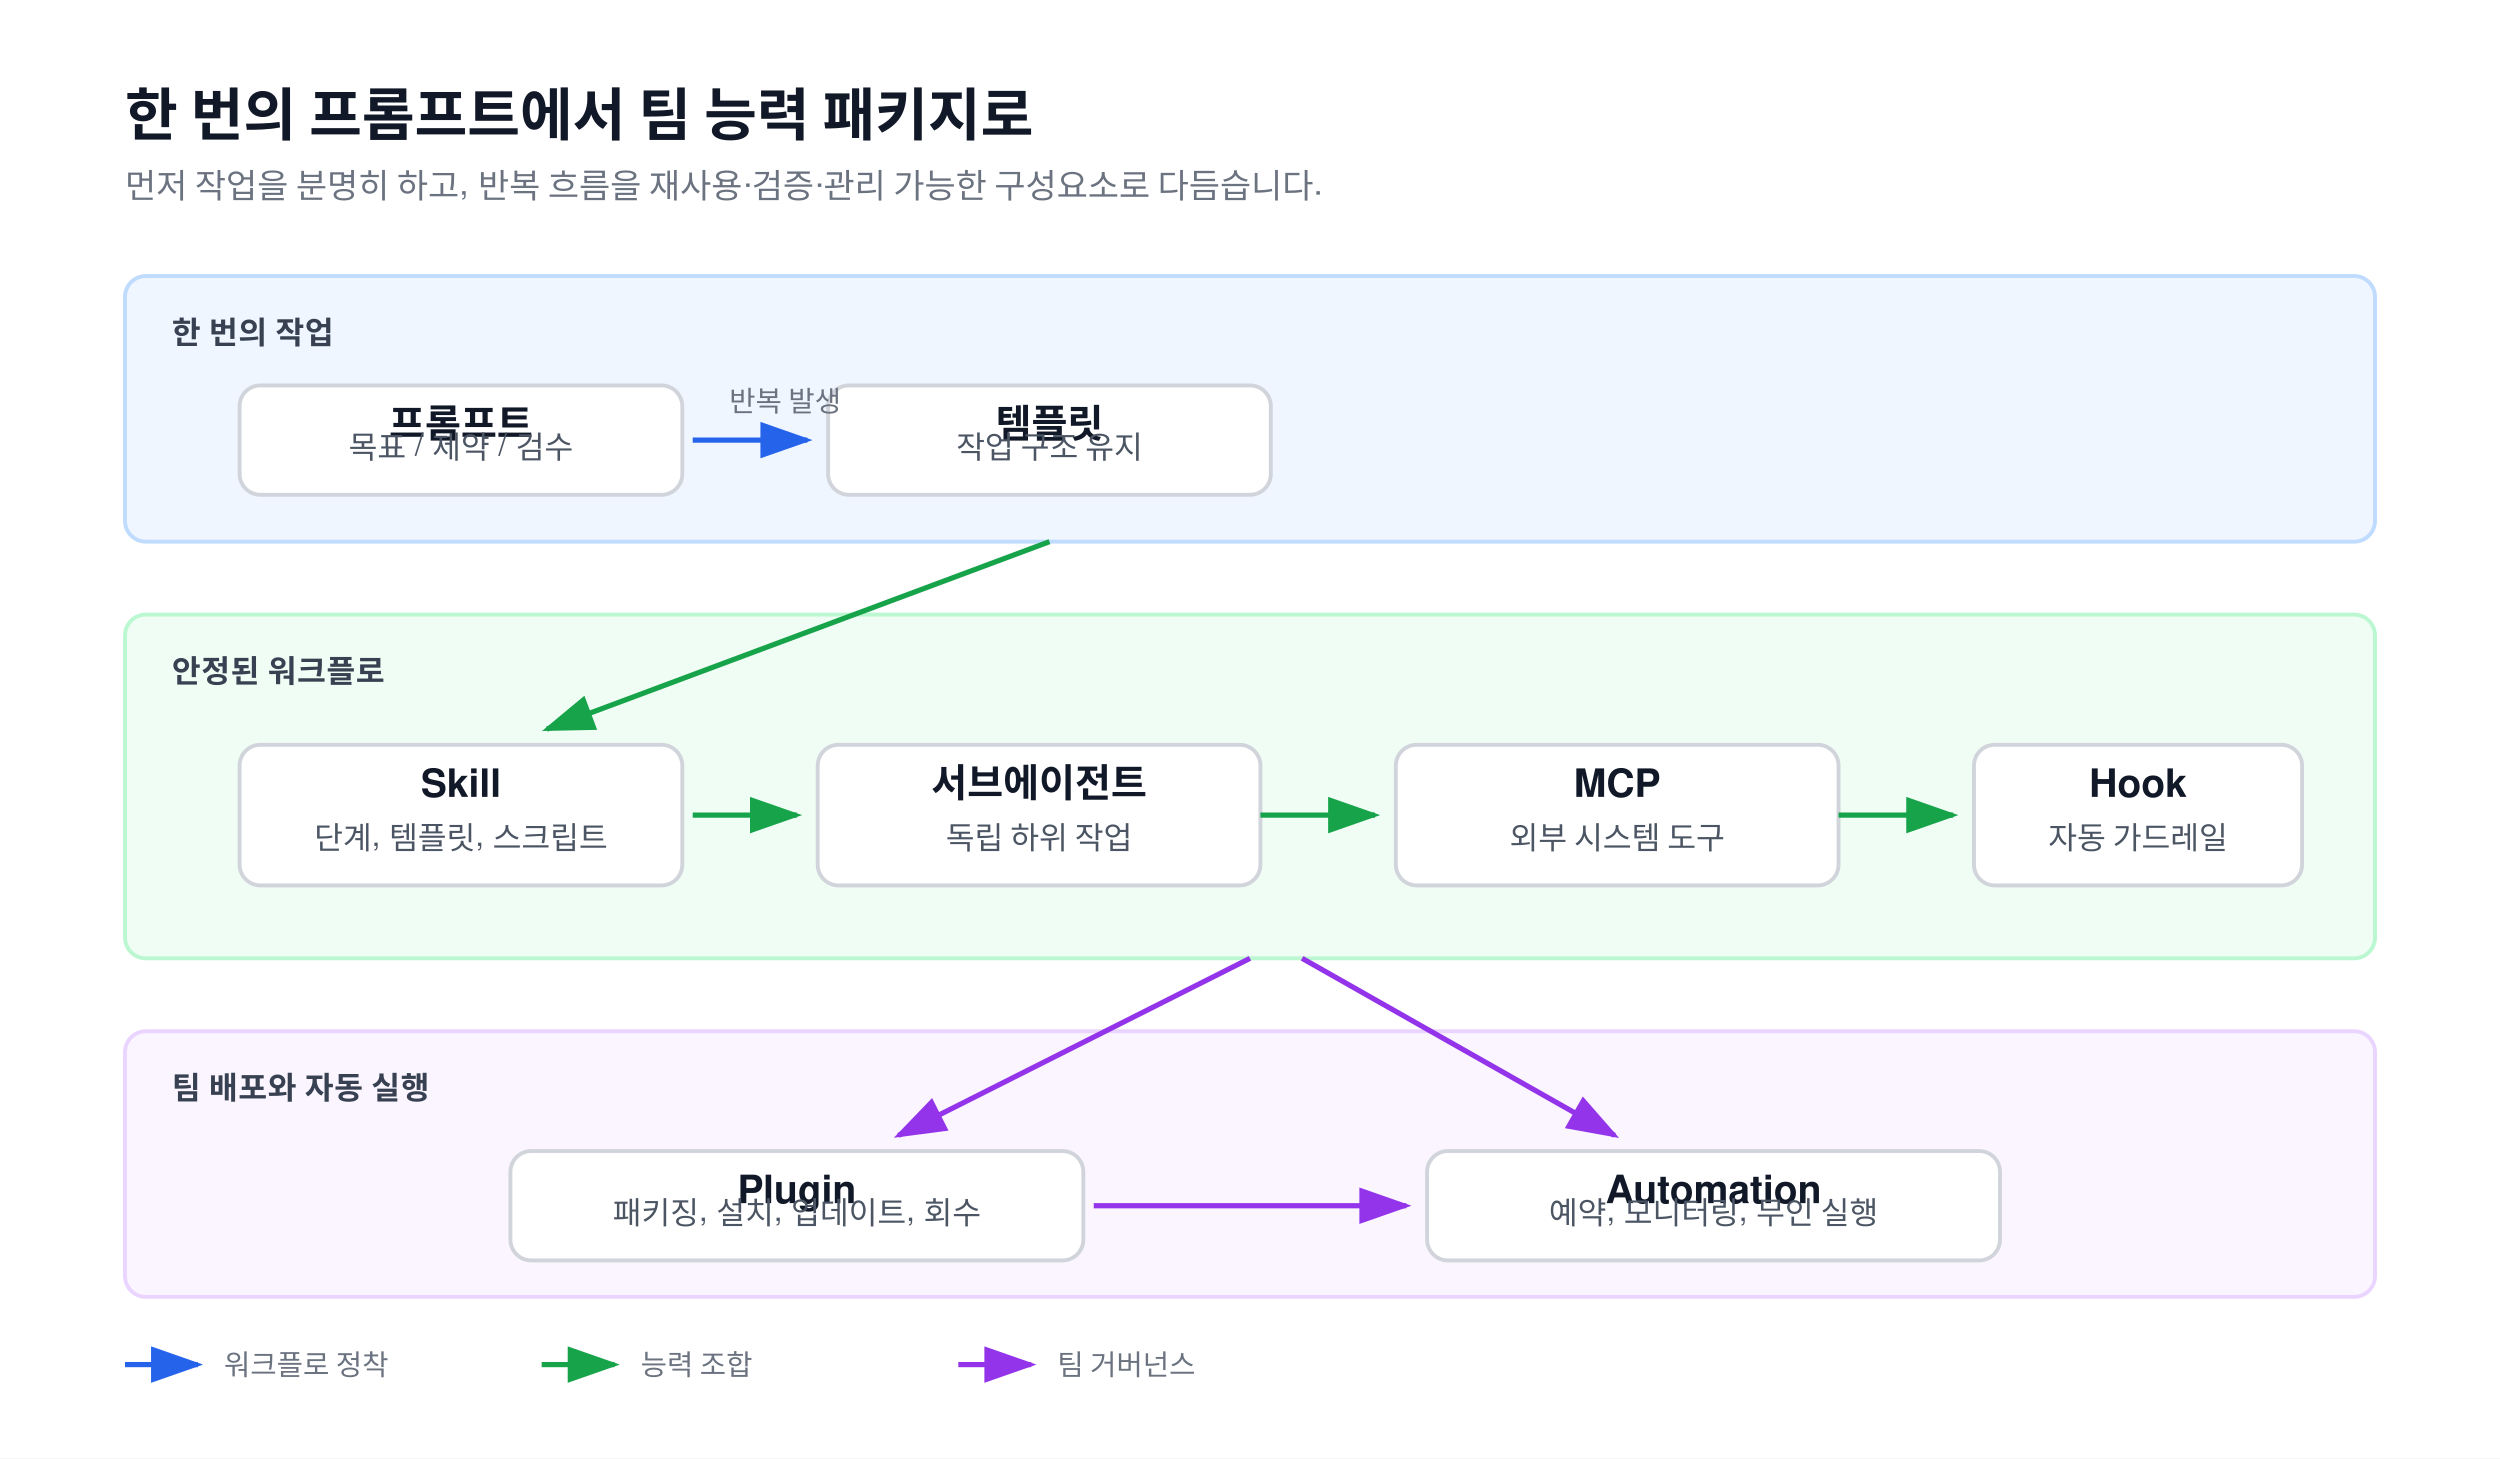
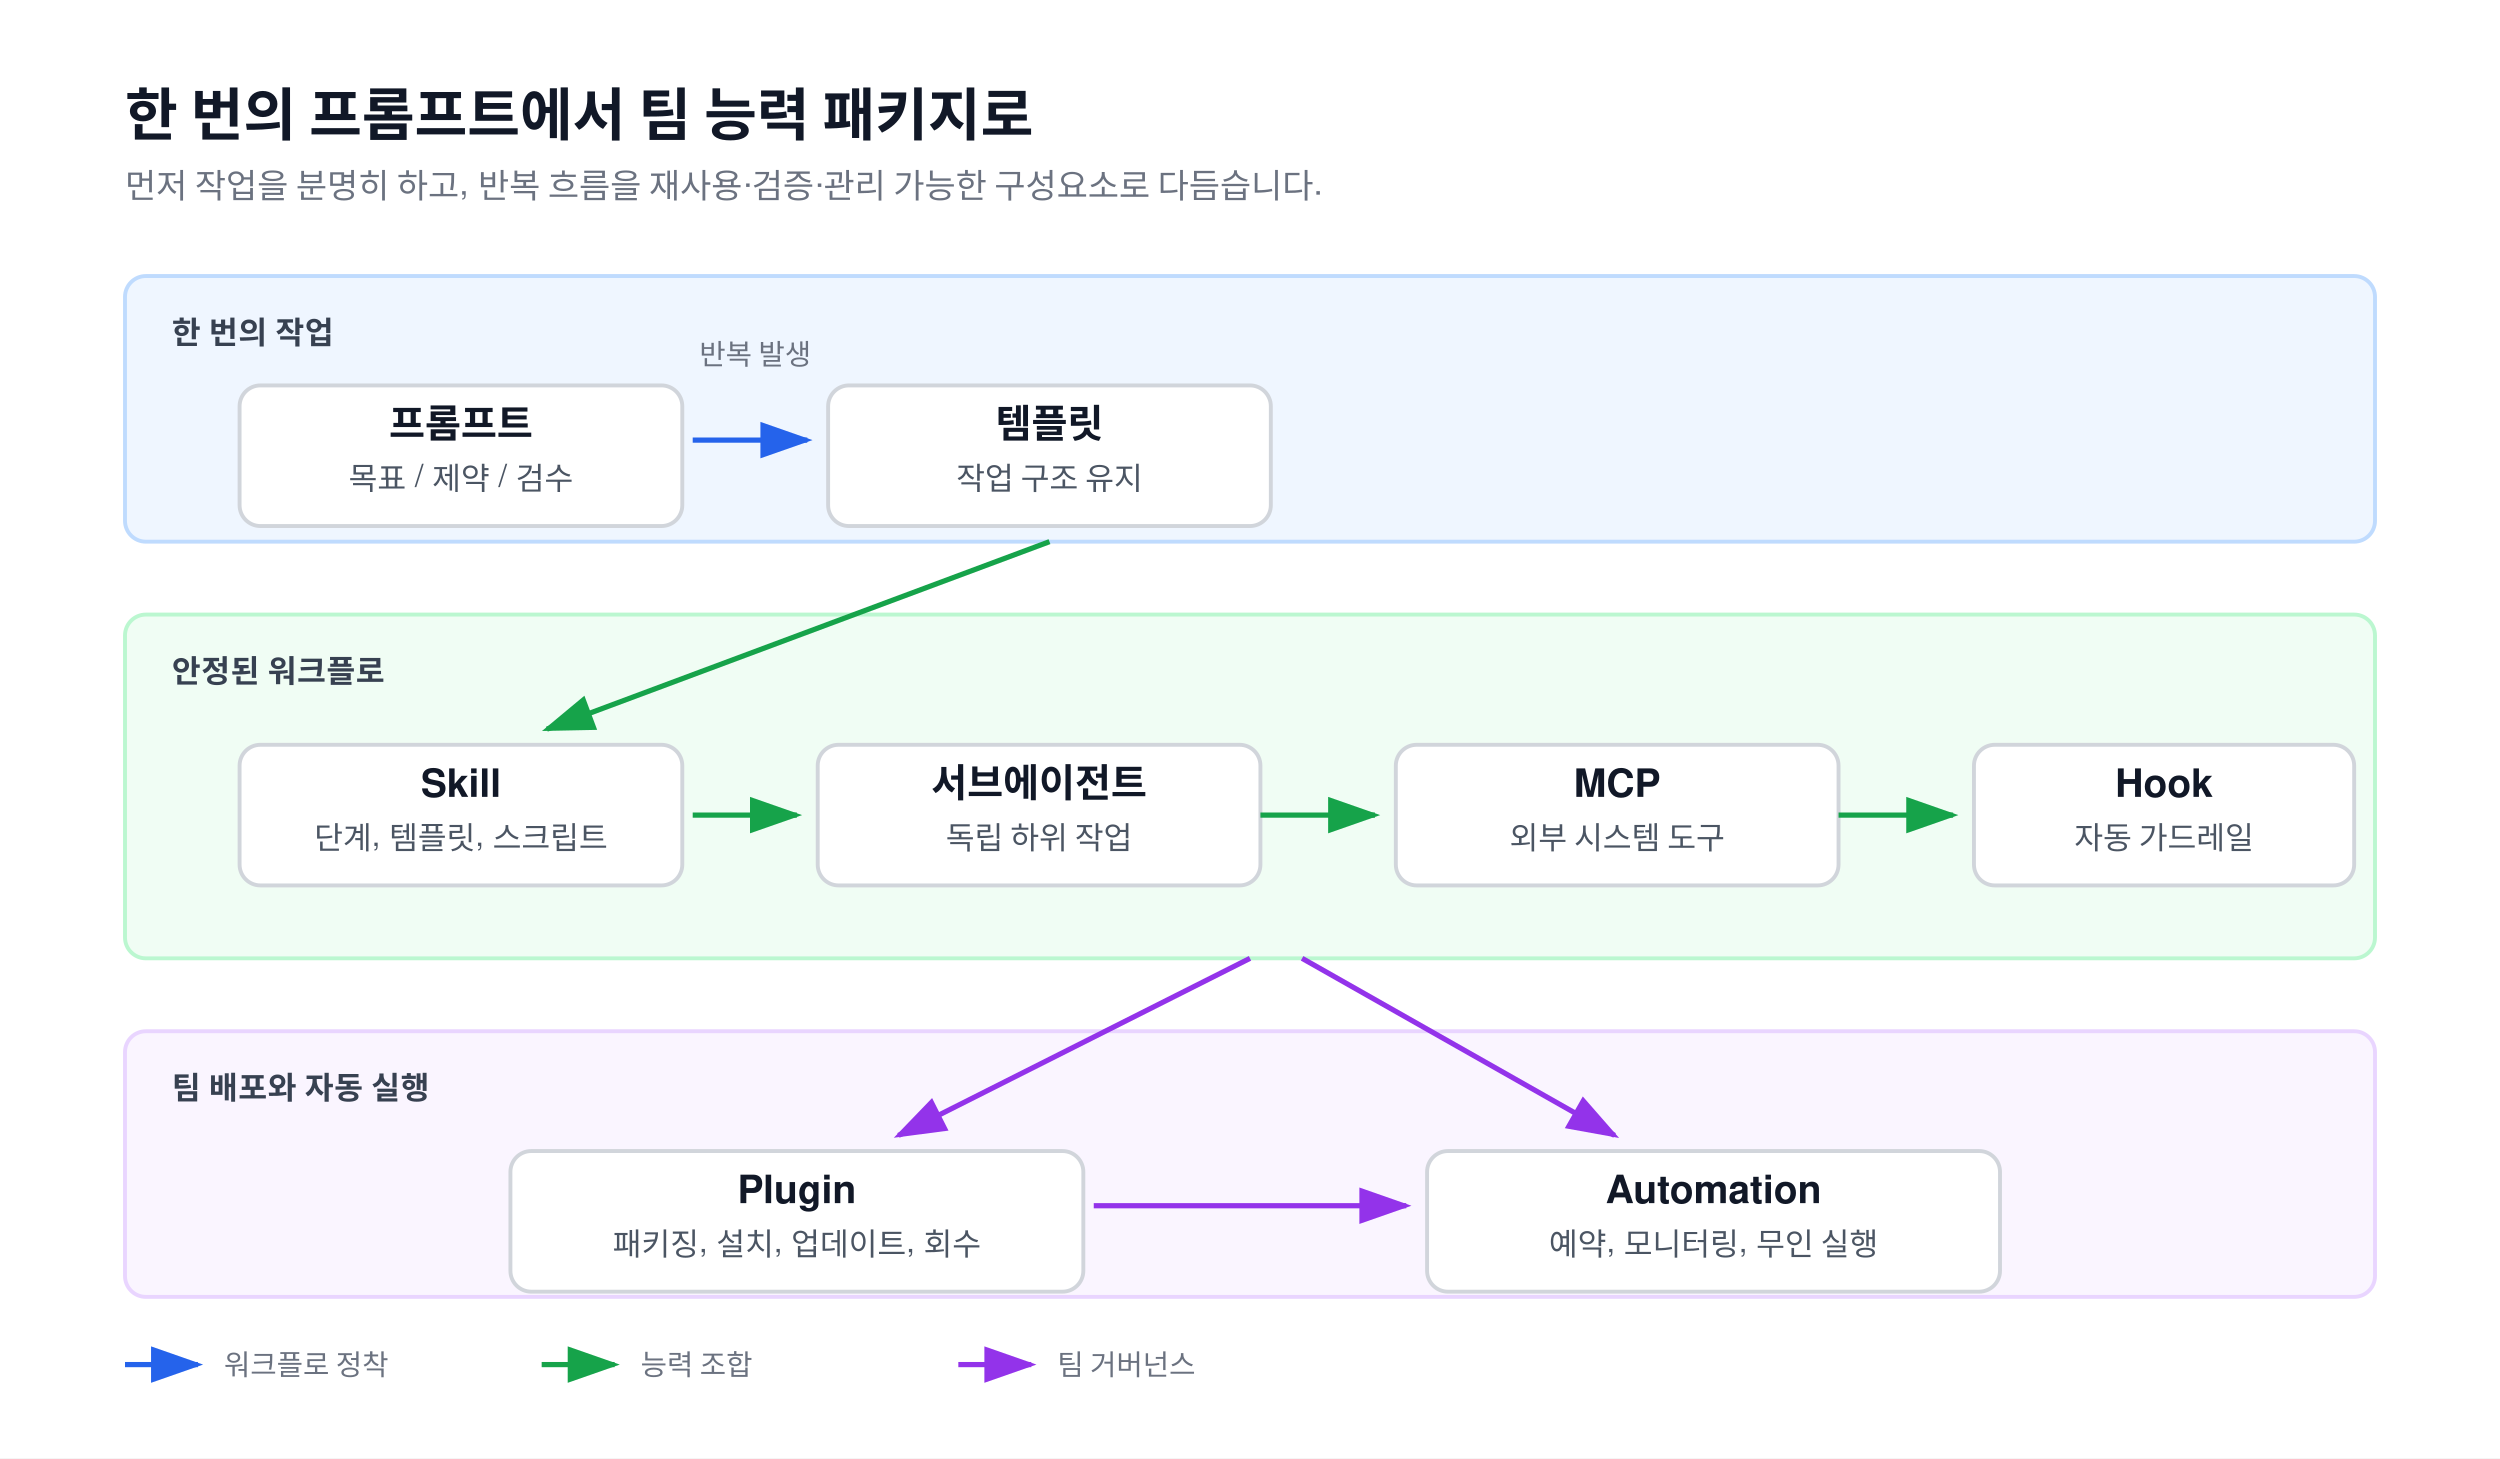
<svg xmlns="http://www.w3.org/2000/svg" viewBox="0 0 960 560" width="960" height="560" role="img" aria-labelledby="title desc">
  <style>
    text { font-family: 'Helvetica Neue', Helvetica, Arial, 'PingFang SC', 'Microsoft YaHei', 'Microsoft JhengHei', 'SimHei', sans-serif; }
    .title { fill: #111827; font-size: 22px; font-weight: 700; }
    .subtitle { fill: #6b7280; font-size: 13px; }
    .lane-label { fill: #374151; font-size: 12px; font-weight: 700; letter-spacing: 0.02em; }
    .node-title { fill: #111827; font-size: 15px; font-weight: 700; }
    .node-note { fill: #4b5563; font-size: 12px; }
    .small { fill: #6b7280; font-size: 11px; }
  </style>
  <defs>
    <marker id="arrow-blue" markerWidth="10" markerHeight="7" refX="9" refY="3.5" orient="auto">
      <polygon points="0 0, 10 3.5, 0 7" fill="#2563eb" />
    </marker>
    <marker id="arrow-green" markerWidth="10" markerHeight="7" refX="9" refY="3.5" orient="auto">
      <polygon points="0 0, 10 3.5, 0 7" fill="#16a34a" />
    </marker>
    <marker id="arrow-purple" markerWidth="10" markerHeight="7" refX="9" refY="3.5" orient="auto">
      <polygon points="0 0, 10 3.5, 0 7" fill="#9333ea" />
    </marker>
  </defs>
  <rect data-graph-role="background" width="960" height="560" fill="#ffffff" />
  <text x="48" y="52" text-anchor="start" class="title">한 번의 프롬프트에서 팀 능력 패키지로</text>
  <text x="48" y="76" text-anchor="start" class="subtitle">먼저 작업을 분명히 하고, 반복 흐름을 재사용·검증·관리 가능한 구성요소로 다듬습니다.</text>
  <rect data-graph-role="container" x="48" y="106" width="864" height="102" rx="8" fill="#eff6ff" stroke="#bfdbfe" stroke-width="1.5" />
  <text x="66" y="132" text-anchor="start" class="lane-label">한 번의 작업</text>
  <rect data-graph-role="container" x="48" y="236" width="864" height="132" rx="8" fill="#f0fdf4" stroke="#bbf7d0" stroke-width="1.5" />
  <text x="66" y="262" text-anchor="start" class="lane-label">안정된 워크플로</text>
  <rect data-graph-role="container" x="48" y="396" width="864" height="102" rx="8" fill="#faf5ff" stroke="#e9d5ff" stroke-width="1.5" />
  <text x="66" y="422" text-anchor="start" class="lane-label">팀 배포와 자동 실행</text>
-   <rect data-graph-role="node" x="92" y="148" width="170" height="42" rx="8" fill="#ffffff" stroke="#d1d5db" stroke-width="1.5" />
+   <rect data-graph-role="node" x="92" y="148" width="170" height="54" rx="8" fill="#ffffff" stroke="#d1d5db" stroke-width="1.5" />
  <text x="177.0" y="168" text-anchor="middle" class="node-title">프롬프트</text>
-   <text x="177.0" y="176" text-anchor="middle" class="node-note">목표 / 제약 / 검수</text>
-   <rect data-graph-role="node" x="318" y="148" width="170" height="42" rx="8" fill="#ffffff" stroke="#d1d5db" stroke-width="1.5" />
+   <text x="177.0" y="188" text-anchor="middle" class="node-note">목표 / 제약 / 검수</text>
+   <rect data-graph-role="node" x="318" y="148" width="170" height="54" rx="8" fill="#ffffff" stroke="#d1d5db" stroke-width="1.5" />
  <text x="403.0" y="168" text-anchor="middle" class="node-title">템플릿</text>
-   <text x="403.0" y="176" text-anchor="middle" class="node-note">작업 구조 유지</text>
+   <text x="403.0" y="188" text-anchor="middle" class="node-note">작업 구조 유지</text>
  <rect data-graph-role="node" x="92" y="286" width="170" height="54" rx="8" fill="#ffffff" stroke="#d1d5db" stroke-width="1.5" />
  <text x="177.0" y="306" text-anchor="middle" class="node-title">Skill</text>
  <text x="177.0" y="326" text-anchor="middle" class="node-note">단계, 템플릿, 스크립트</text>
  <rect data-graph-role="node" x="314" y="286" width="170" height="54" rx="8" fill="#ffffff" stroke="#d1d5db" stroke-width="1.5" />
  <text x="399.0" y="306" text-anchor="middle" class="node-title">서브에이전트</text>
  <text x="399.0" y="326" text-anchor="middle" class="node-note">독립 하위 작업</text>
  <rect data-graph-role="node" x="536" y="286" width="170" height="54" rx="8" fill="#ffffff" stroke="#d1d5db" stroke-width="1.5" />
  <text x="621.0" y="306" text-anchor="middle" class="node-title">MCP</text>
  <text x="621.0" y="326" text-anchor="middle" class="node-note">외부 시스템 도구</text>
-   <rect data-graph-role="node" x="758" y="286" width="126" height="54" rx="8" fill="#ffffff" stroke="#d1d5db" stroke-width="1.5" />
-   <text x="821.0" y="306" text-anchor="middle" class="node-title">Hook</text>
-   <text x="821.0" y="326" text-anchor="middle" class="node-note">자동 가드레일</text>
-   <rect data-graph-role="node" x="196" y="442" width="220" height="42" rx="8" fill="#ffffff" stroke="#d1d5db" stroke-width="1.5" />
+   <rect data-graph-role="node" x="758" y="286" width="146" height="54" rx="8" fill="#ffffff" stroke="#d1d5db" stroke-width="1.5" />
+   <text x="831.0" y="306" text-anchor="middle" class="node-title">Hook</text>
+   <text x="831.0" y="326" text-anchor="middle" class="node-note">자동 가드레일</text>
+   <rect data-graph-role="node" x="196" y="442" width="220" height="54" rx="8" fill="#ffffff" stroke="#d1d5db" stroke-width="1.5" />
  <text x="306.0" y="462" text-anchor="middle" class="node-title">Plugin</text>
-   <text x="306.0" y="470" text-anchor="middle" class="node-note">패키징, 설치, 업데이트, 회수</text>
-   <rect data-graph-role="node" x="548" y="442" width="220" height="42" rx="8" fill="#ffffff" stroke="#d1d5db" stroke-width="1.5" />
+   <text x="306.0" y="482" text-anchor="middle" class="node-note">패키징, 설치, 업데이트, 회수</text>
+   <rect data-graph-role="node" x="548" y="442" width="220" height="54" rx="8" fill="#ffffff" stroke="#d1d5db" stroke-width="1.5" />
  <text x="658.0" y="462" text-anchor="middle" class="node-title">Automation</text>
-   <text x="658.0" y="470" text-anchor="middle" class="node-note">예약, 모니터링, 무인 실행</text>
+   <text x="658.0" y="482" text-anchor="middle" class="node-note">예약, 모니터링, 무인 실행</text>
  <path data-graph-role="edge" d="M 266 169 L 310 169" fill="none" stroke="#2563eb" stroke-width="2" marker-end="url(#arrow-blue)" />
  <path data-graph-role="edge" d="M 403 208 L 210 280" fill="none" stroke="#16a34a" stroke-width="2" marker-end="url(#arrow-green)" />
  <path data-graph-role="edge" d="M 266 313 L 306 313" fill="none" stroke="#16a34a" stroke-width="2" marker-end="url(#arrow-green)" />
  <path data-graph-role="edge" d="M 484 313 L 528 313" fill="none" stroke="#16a34a" stroke-width="2" marker-end="url(#arrow-green)" />
  <path data-graph-role="edge" d="M 706 313 L 750 313" fill="none" stroke="#16a34a" stroke-width="2" marker-end="url(#arrow-green)" />
  <path data-graph-role="edge" d="M 480 368 L 345 436" fill="none" stroke="#9333ea" stroke-width="2" marker-end="url(#arrow-purple)" />
  <path data-graph-role="edge" d="M 500 368 L 620 436" fill="none" stroke="#9333ea" stroke-width="2" marker-end="url(#arrow-purple)" />
  <path data-graph-role="edge" d="M 420 463 L 540 463" fill="none" stroke="#9333ea" stroke-width="2" marker-end="url(#arrow-purple)" />
-   <text x="280" y="158" text-anchor="start" class="small">반복 발생</text>
+   <text x="290" y="140" text-anchor="middle" class="small">반복 발생</text>
  <g data-graph-role="legend" transform="translate(48,524)">
    <line data-graph-role="decoration" x1="0" y1="0" x2="28" y2="0" stroke="#2563eb" stroke-width="2" marker-end="url(#arrow-blue)" />
    <text data-graph-role="decoration" x="38" y="4" class="small">워크플로 정착</text>
    <line data-graph-role="decoration" x1="160" y1="0" x2="188" y2="0" stroke="#16a34a" stroke-width="2" marker-end="url(#arrow-green)" />
    <text data-graph-role="decoration" x="198" y="4" class="small">능력 조합</text>
    <line data-graph-role="decoration" x1="320" y1="0" x2="348" y2="0" stroke="#9333ea" stroke-width="2" marker-end="url(#arrow-purple)" />
    <text data-graph-role="decoration" x="358" y="4" class="small">팀 거버넌스</text>
  </g>
</svg>
